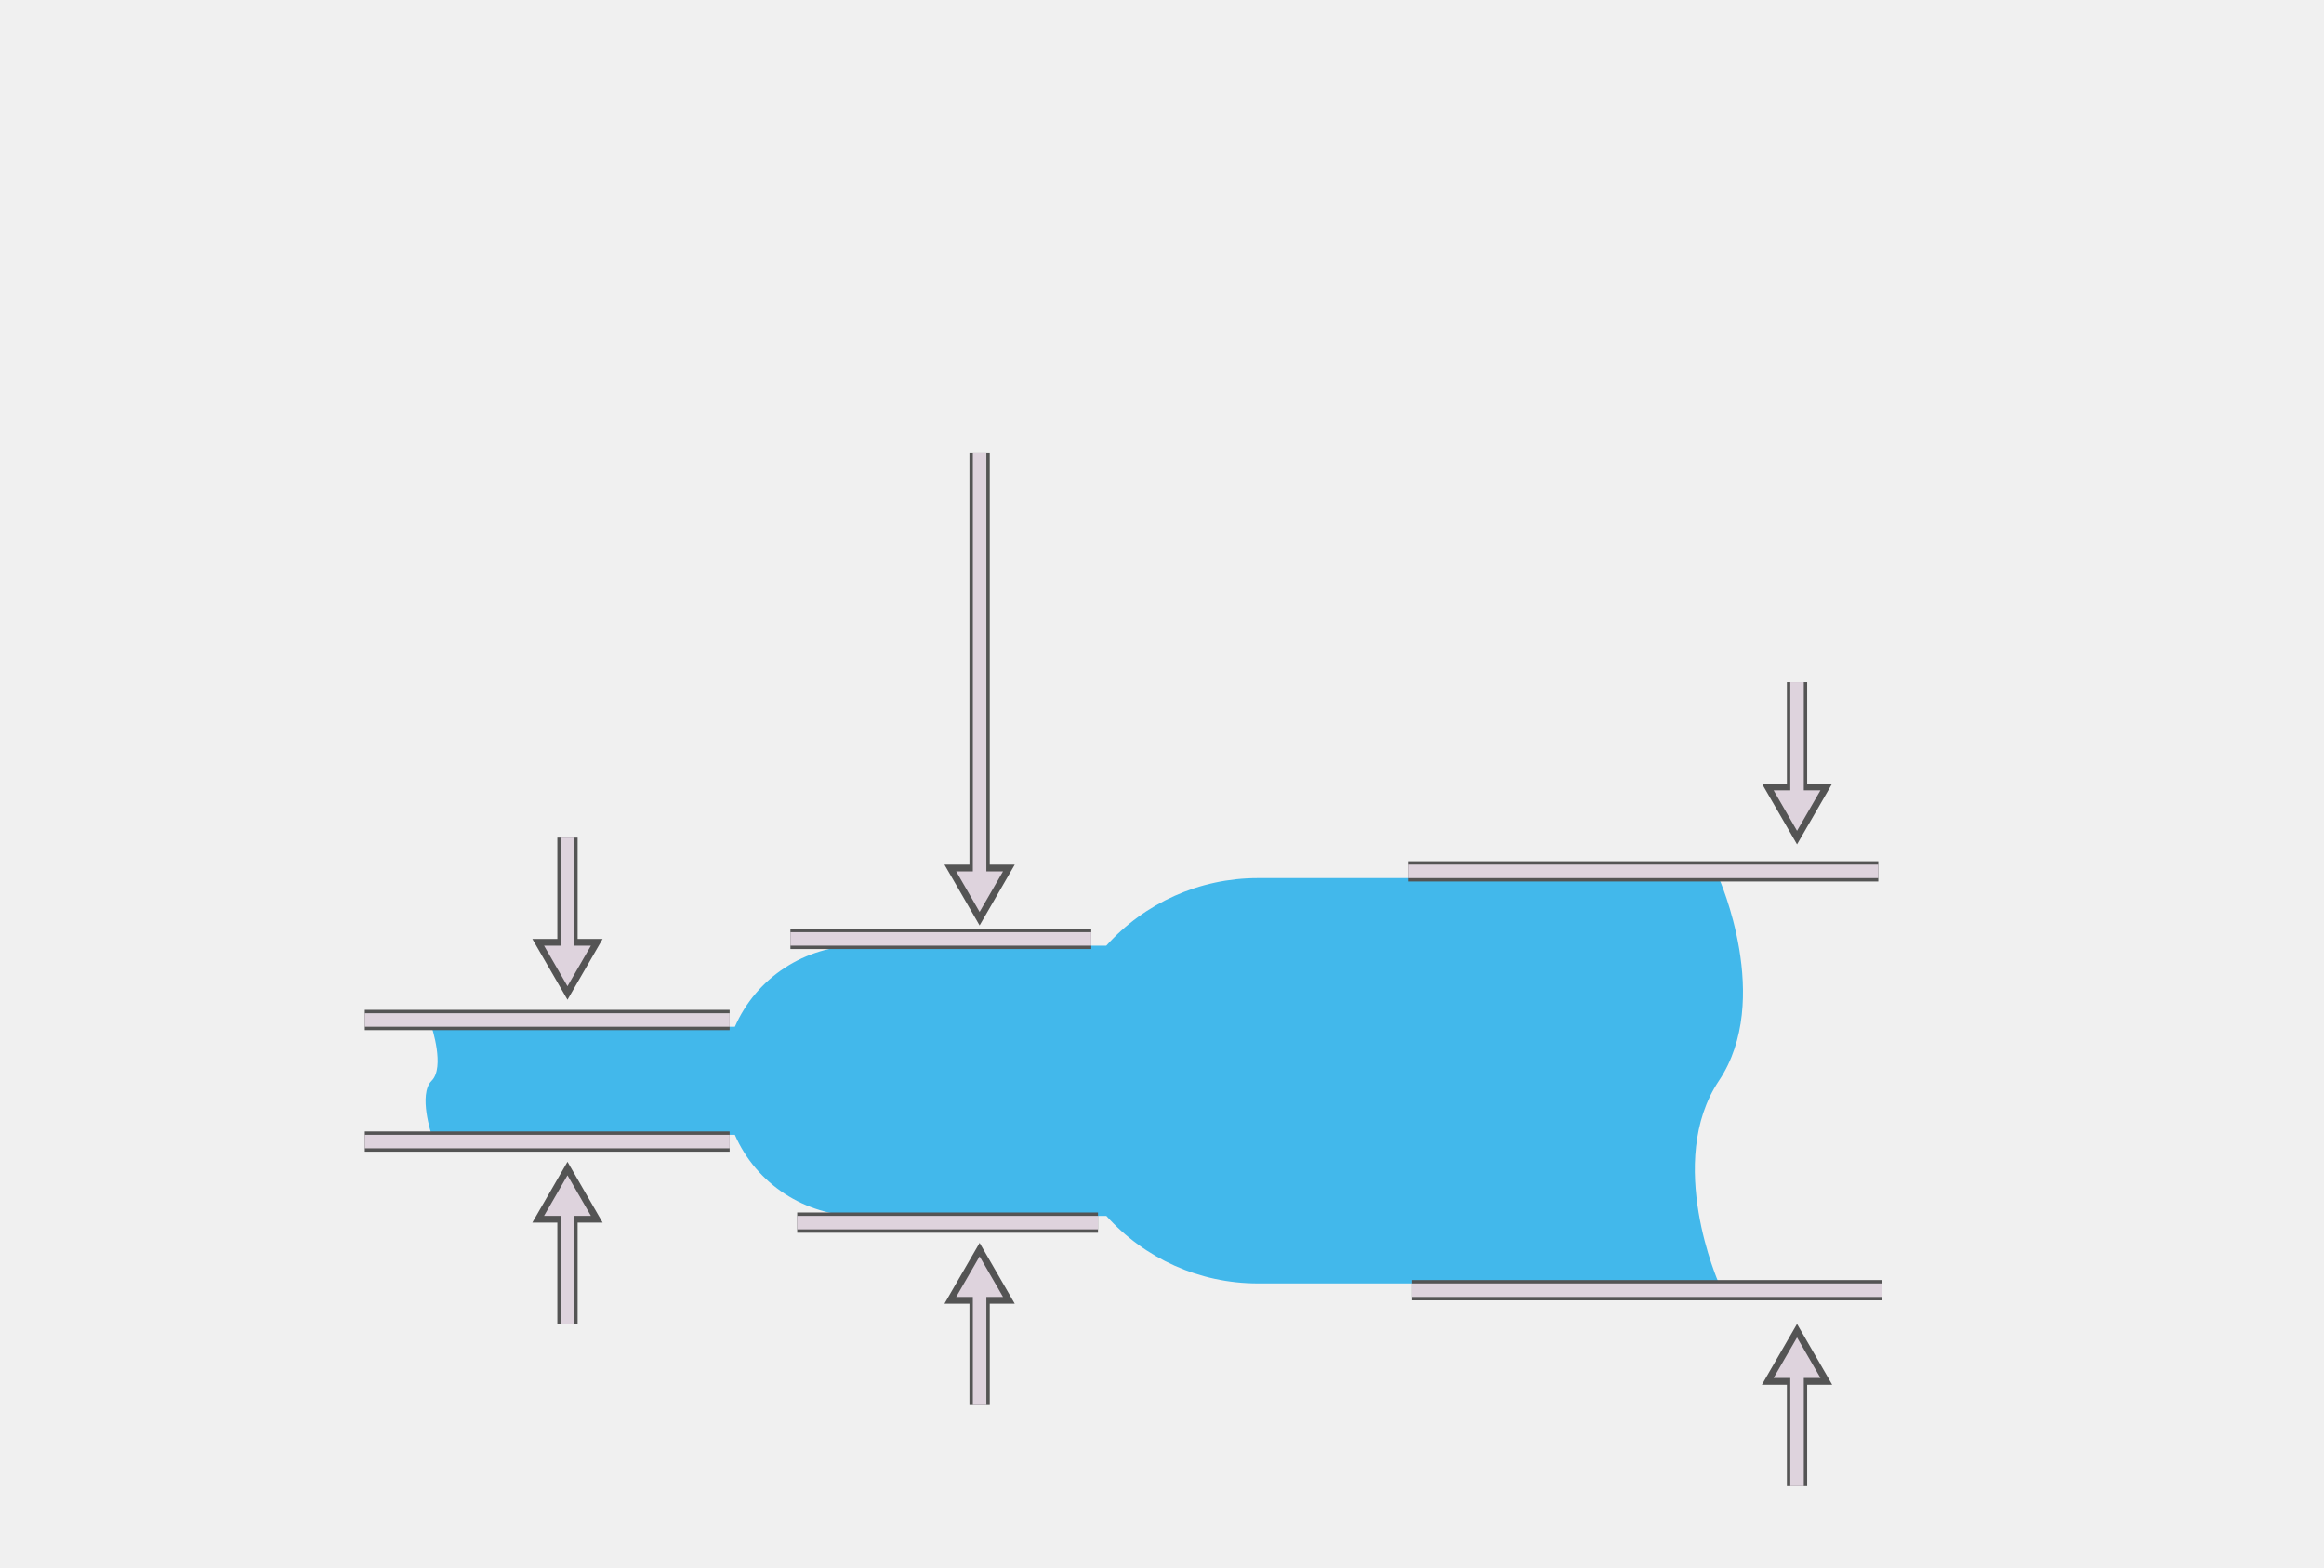
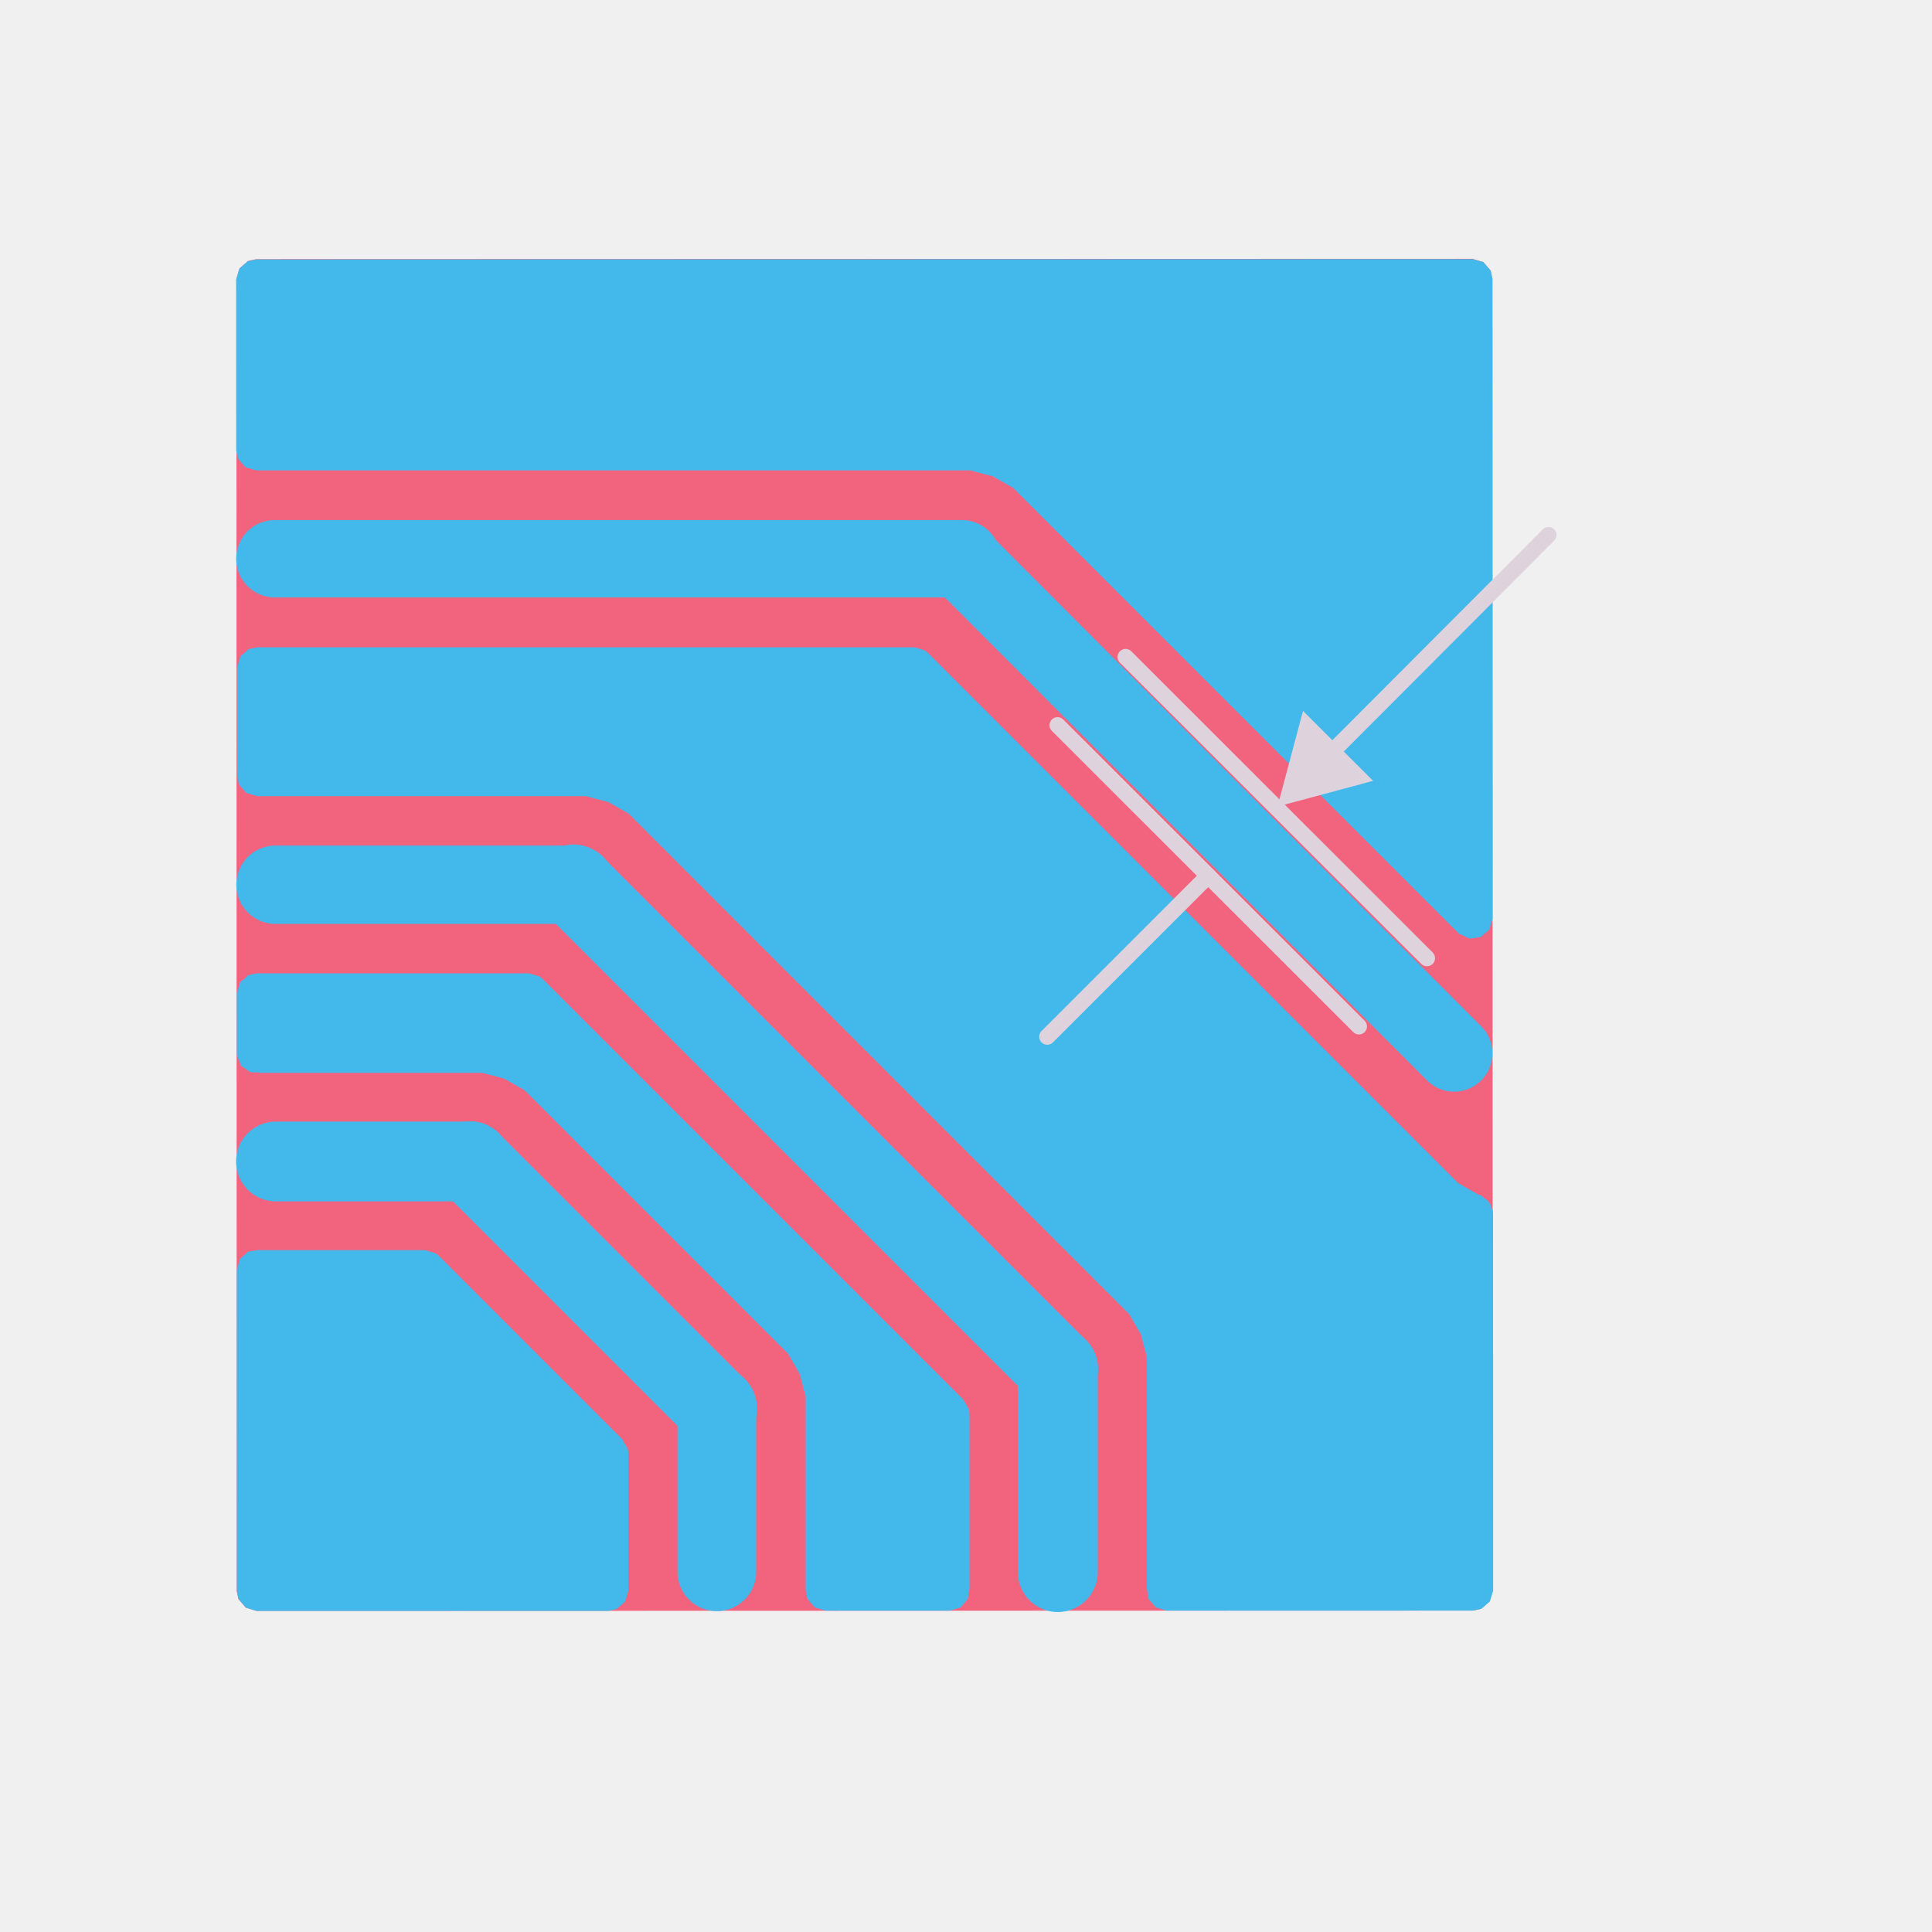
- <svg xmlns="http://www.w3.org/2000/svg" width="344" height="232" viewBox="0 0 91.017 61.383" version="1.1" id="svg5" xml:space="preserve">
-   <defs id="defs2">
-     <marker style="overflow:visible" id="marker8593" refX="0" refY="0" orient="auto-start-reverse" markerWidth="3" markerHeight="3.468" viewBox="0 0 5.324 6.155" preserveAspectRatio="xMidYMid">
-       <path transform="scale(0.5)" style="fill:context-stroke;fill-rule:evenodd;stroke:context-stroke;stroke-width:1pt" d="M 5.77,0 -2.88,5 V -5 Z" id="path8591" />
-     </marker>
-     <marker style="overflow:visible" id="TriangleStart" refX="0" refY="0" orient="auto-start-reverse" markerWidth="3" markerHeight="3.468" viewBox="0 0 5.324 6.155" preserveAspectRatio="xMidYMid">
-       <path transform="scale(0.5)" style="fill:context-stroke;fill-rule:evenodd;stroke:context-stroke;stroke-width:1pt" d="M 5.77,0 -2.88,5 V -5 Z" id="path135" />
-     </marker>
-     <marker style="overflow:visible" id="TriangleStart-6" refX="0" refY="0" orient="auto-start-reverse" markerWidth="3" markerHeight="3.468" viewBox="0 0 5.324 6.155" preserveAspectRatio="xMidYMid">
-       <path transform="scale(0.5)" style="fill:context-stroke;fill-rule:evenodd;stroke:context-stroke;stroke-width:1pt" d="M 5.77,0 -2.88,5 V -5 Z" id="path135-3" />
-     </marker>
-     <marker style="overflow:visible" id="marker8593-2" refX="0" refY="0" orient="auto-start-reverse" markerWidth="3" markerHeight="3.468" viewBox="0 0 5.324 6.155" preserveAspectRatio="xMidYMid">
-       <path transform="scale(0.5)" style="fill:context-stroke;fill-rule:evenodd;stroke:context-stroke;stroke-width:1pt" d="M 5.77,0 -2.88,5 V -5 Z" id="path8591-0" />
+ <svg xmlns="http://www.w3.org/2000/svg" version="1.1" width="250" height="250" viewBox="0 0 12.002 12.007" id="svg881">
+   <defs id="defs881">
+     <marker style="overflow:visible" id="Triangle" refX="0" refY="0" orient="auto-start-reverse" markerWidth="1" markerHeight="1" viewBox="0 0 1 1" preserveAspectRatio="xMidYMid">
+       <path transform="scale(0.5)" style="fill:context-stroke;fill-rule:evenodd;stroke:context-stroke;stroke-width:1pt" d="M 5.77,0 -2.88,5 V -5 Z" id="path882" />
    </marker>
  </defs>
-   <g id="layer1" transform="translate(33.86668,-2.116666)" style="display:inline">
-     <path id="path1014" style="color:#000000;fill:#42b8eb;fill-opacity:1;stroke-width:1;-inkscape-stroke:none" d="m 15.382,36.512 a 7.957,7.938 0 0 0 -5.923,2.647 h -9.692 a 5.305,5.292 0 0 0 -4.853,3.176 h -8.164 -3.161 -0.552 c 0,0 0.531,1.587 0,2.116 -0.531,0.529 0,2.116 0,2.116 h 0.552 3.161 8.163 a 5.305,5.292 0 0 0 4.854,3.176 H 9.462 a 7.957,7.938 0 0 0 5.921,2.644 h 0.219 8.345 9.506 c 0,0 -2.122,-4.763 0,-7.938 2.122,-3.174 0,-7.938 0,-7.938 h -9.506 -8.345 z" />
+   <g style="fill:#ded3dd;fill-opacity:1;stroke:#ded3dd;stroke-linecap:round;stroke-linejoin:round;stroke-opacity:1" id="g1" />
+   <g style="fill:none;stroke:#f2647e;stroke-width:0.5;stroke-linecap:round;stroke-linejoin:round;stroke-opacity:1" id="g563" transform="translate(-100.5144,-99.50057)">
+     <path style="fill:#f2647e;fill-opacity:1;fill-rule:evenodd;stroke:none" d="m 109.73,101.129 0.046,0.053 0.011,0.051 0.002,8.153 -0.02,0.067 -0.053,0.046 -0.051,0.011 -7.558,0.002 -0.067,-0.02 -0.046,-0.053 -0.011,-0.051 -0.002,-8.153 0.02,-0.067 0.053,-0.046 0.051,-0.011 7.558,-0.002 z" id="path459" />
  </g>
-   <g id="layer2" style="display:inline" transform="translate(-6.349987,-2.116666)">
-     <g id="g2-4" style="display:inline;stroke:#545454;stroke-opacity:1;stroke-width:0.794;stroke-dasharray:none">
-       <path style="fill:none;stroke:#545454;stroke-width:0.794;stroke-linecap:butt;stroke-linejoin:miter;stroke-dasharray:none;stroke-opacity:1" d="m 34.925,42.069 h -14.287" id="path7831-5" />
-       <path style="fill:none;stroke:#545454;stroke-width:0.794;stroke-linecap:butt;stroke-linejoin:miter;stroke-dasharray:none;stroke-opacity:1" d="m 34.925,46.831 h -14.287" id="path7833-0" />
-       <path style="fill:none;stroke:#545454;stroke-width:0.794;stroke-linecap:butt;stroke-linejoin:miter;stroke-dasharray:none;stroke-opacity:1" d="M 49.087,38.894 H 37.306" id="path10147-3" />
-       <path style="fill:none;stroke:#545454;stroke-width:0.794;stroke-linecap:butt;stroke-linejoin:miter;stroke-dasharray:none;stroke-opacity:1" d="M 49.352,50.006 H 37.571" id="path10149-6" />
-       <path style="fill:none;stroke:#545454;stroke-width:0.794;stroke-linecap:butt;stroke-linejoin:miter;stroke-dasharray:none;stroke-opacity:1" d="M 79.911,36.248 H 61.516" id="path10151-1" />
-       <path style="fill:none;stroke:#545454;stroke-width:0.794;stroke-linecap:butt;stroke-linejoin:miter;stroke-dasharray:none;stroke-opacity:1" d="M 80.043,52.652 H 61.648" id="path10153-0" />
-     </g>
-     <g id="g2" style="stroke:#ded3dd;stroke-opacity:1">
-       <path style="fill:none;stroke:#ded3dd;stroke-width:0.529;stroke-linecap:butt;stroke-linejoin:miter;stroke-dasharray:none;stroke-opacity:1" d="m 34.925,42.069 h -14.287" id="path7831" />
-       <path style="fill:none;stroke:#ded3dd;stroke-width:0.529;stroke-linecap:butt;stroke-linejoin:miter;stroke-dasharray:none;stroke-opacity:1" d="m 34.925,46.831 h -14.287" id="path7833" />
-       <path style="fill:none;stroke:#ded3dd;stroke-width:0.529;stroke-linecap:butt;stroke-linejoin:miter;stroke-dasharray:none;stroke-opacity:1" d="M 49.087,38.894 H 37.306" id="path10147" />
-       <path style="fill:none;stroke:#ded3dd;stroke-width:0.529;stroke-linecap:butt;stroke-linejoin:miter;stroke-dasharray:none;stroke-opacity:1" d="M 49.352,50.006 H 37.571" id="path10149" />
-       <path style="fill:none;stroke:#ded3dd;stroke-width:0.529;stroke-linecap:butt;stroke-linejoin:miter;stroke-dasharray:none;stroke-opacity:1" d="M 79.911,36.248 H 61.516" id="path10151" />
-       <path style="fill:none;stroke:#ded3dd;stroke-width:0.529;stroke-linecap:butt;stroke-linejoin:miter;stroke-dasharray:none;stroke-opacity:1" d="M 80.043,52.652 H 61.648" id="path10153" />
-     </g>
+   <g style="fill:none;stroke:#42b8eb;stroke-width:0.5;stroke-linecap:round;stroke-linejoin:round;stroke-opacity:1" id="g346" transform="translate(-100.5144,-99.50057)">
+     <path d="m 106.488,102.981 3.061,3.066" id="path339" style="stroke-width:0.476;stroke-dasharray:none" />
+     <path d="m 102.22,102.973 h 4.27" id="path340" style="stroke-width:0.481" />
+     <path d="m 102.224,104.999 h 1.866" id="path341" style="stroke-width:0.487" />
+     <path d="m 104.077,104.999 3.009,3.009" id="path342" />
+     <path d="m 107.086,108.004 v 1.267" id="path343" style="stroke-width:0.496" />
+     <path d="m 104.967,108.242 v 1.027" id="path344" style="stroke-width:0.489" />
+     <path d="m 103.433,106.719 1.534,1.534" id="path345" />
+     <path d="m 102.227,106.719 h 1.21" id="path346" style="stroke-width:0.496" />
  </g>
-   <g id="layer6" transform="translate(-6.349987,-2.116666)">
-     <g id="g1-6" style="opacity:1;stroke:#545454;stroke-width:0.794;stroke-dasharray:none;stroke-opacity:1;fill:#ffffff;fill-opacity:1">
-       <path style="display:inline;fill:#ffffff;stroke:#545454;stroke-width:0.794;stroke-linecap:butt;stroke-linejoin:miter;stroke-dasharray:none;stroke-opacity:1;marker-end:url(#TriangleStart-6);fill-opacity:1" d="m 28.575,34.925 v 4.762" id="path7835-1" />
-       <path style="display:inline;fill:#ffffff;stroke:#545454;stroke-width:0.794;stroke-linecap:butt;stroke-linejoin:miter;stroke-dasharray:none;stroke-opacity:1;marker-start:url(#marker8593-2);fill-opacity:1" d="m 28.575,49.212 v 4.762" id="path7837-5" />
-       <path style="display:inline;fill:#ffffff;stroke:#545454;stroke-width:0.794;stroke-linecap:butt;stroke-linejoin:miter;stroke-dasharray:none;stroke-opacity:1;marker-end:url(#TriangleStart-6);fill-opacity:1" d="m 76.729,28.84 v 4.762" id="path10940-5" />
-       <path style="display:inline;fill:#ffffff;stroke:#545454;stroke-width:0.794;stroke-linecap:butt;stroke-linejoin:miter;stroke-dasharray:none;stroke-opacity:1;marker-start:url(#marker8593-2);fill-opacity:1" d="m 76.729,55.562 v 4.762" id="path10942-4" />
-       <path style="display:inline;fill:#ffffff;stroke:#545454;stroke-width:0.794;stroke-linecap:butt;stroke-linejoin:miter;stroke-dasharray:none;stroke-opacity:1;marker-end:url(#TriangleStart-6);fill-opacity:1" d="M 44.715,19.844 V 36.777" id="path14760-7" />
-       <path style="display:inline;fill:#ffffff;stroke:#545454;stroke-width:0.794;stroke-linecap:butt;stroke-linejoin:miter;stroke-dasharray:none;stroke-opacity:1;marker-start:url(#marker8593-2);fill-opacity:1" d="m 44.715,52.388 v 4.762" id="path14762-6" />
-     </g>
-     <g id="g1" style="stroke:#ded3dd;stroke-opacity:1;stroke-width:0.529;stroke-dasharray:none">
-       <path style="display:inline;fill:none;stroke:#ded3dd;stroke-width:0.529;stroke-linecap:butt;stroke-linejoin:miter;stroke-dasharray:none;stroke-opacity:1;marker-end:url(#TriangleStart)" d="m 28.575,34.925 v 4.762" id="path7835" />
-       <path style="display:inline;fill:none;stroke:#ded3dd;stroke-width:0.529;stroke-linecap:butt;stroke-linejoin:miter;stroke-dasharray:none;stroke-opacity:1;marker-start:url(#marker8593)" d="m 28.575,49.212 v 4.762" id="path7837" />
-       <path style="display:inline;fill:none;stroke:#ded3dd;stroke-width:0.529;stroke-linecap:butt;stroke-linejoin:miter;stroke-dasharray:none;stroke-opacity:1;marker-end:url(#TriangleStart)" d="m 76.729,28.84 v 4.762" id="path10940" />
-       <path style="display:inline;fill:none;stroke:#ded3dd;stroke-width:0.529;stroke-linecap:butt;stroke-linejoin:miter;stroke-dasharray:none;stroke-opacity:1;marker-start:url(#marker8593)" d="m 76.729,55.562 v 4.762" id="path10942" />
-       <path style="display:inline;fill:none;stroke:#ded3dd;stroke-width:0.529;stroke-linecap:butt;stroke-linejoin:miter;stroke-dasharray:none;stroke-opacity:1;marker-end:url(#TriangleStart)" d="M 44.715,19.844 V 36.777" id="path14760" />
-       <path style="display:inline;fill:none;stroke:#ded3dd;stroke-width:0.529;stroke-linecap:butt;stroke-linejoin:miter;stroke-dasharray:none;stroke-opacity:1;marker-start:url(#marker8593)" d="m 44.715,52.388 v 4.762" id="path14762" />
-     </g>
+   <g style="fill:none;stroke:#42b8eb;stroke-width:0.2;stroke-linecap:round;stroke-linejoin:round;stroke-opacity:1" id="g353" transform="translate(-100.5144,-99.50057)">
+     <path style="fill:#42b8eb;fill-opacity:1;fill-rule:evenodd;stroke:none" d="m 109.73,101.129 0.046,0.053 0.011,0.051 9e-4,3.978 -0.02,0.067 -0.053,0.046 -0.069,0.01 -0.064,-0.029 -0.007,-0.006 -2.766,-2.766 v 0 l -0.126,-0.072 v 0 l -0.035,-0.009 -0.105,-0.028 h -4.439 l -0.067,-0.02 -0.046,-0.053 -0.011,-0.051 -3e-4,-1.063 0.02,-0.067 0.053,-0.046 0.051,-0.011 7.558,-0.002 z" id="path350" />
+     <path style="fill:#42b8eb;fill-opacity:1;fill-rule:evenodd;stroke:none" d="m 106.26,103.543 0.021,0.017 3.293,3.293 0.126,0.072 0.013,0.004 0.014,0.008 0.014,0.014 0.017,0.01 0.007,0.014 0.011,0.011 0.004,0.019 0.009,0.018 0.002,0.021 5e-4,2.342 -0.02,0.067 -0.053,0.046 -0.051,0.011 -1.905,4e-4 -0.067,-0.02 -0.046,-0.053 -0.009,-0.06 h -0.001 v -1.443 0 l -0.037,-0.14 -0.072,-0.126 -0.102,-0.102 -3.009,-3.009 -0.126,-0.072 v 0 l -0.035,-0.009 -0.105,-0.028 h -2.044 l -0.067,-0.02 -0.046,-0.053 -0.011,-0.051 -1e-4,-0.677 0.02,-0.067 0.053,-0.046 0.052,-0.011 h 4.087 z" id="path351" />
+     <path style="fill:#42b8eb;fill-opacity:1;fill-rule:evenodd;stroke:none" d="m 103.865,105.569 0.021,0.017 2.614,2.614 0.034,0.061 0.003,0.026 v 1.083 3e-4 2e-4 0.008 h -0.001 l -0.01,0.061 -0.046,0.052 -0.066,0.019 -0.771,2e-4 -0.067,-0.02 -0.046,-0.053 -0.011,-0.051 v -1.207 0 l -0.037,-0.14 -0.072,-0.126 -1.637,-1.637 -0.126,-0.072 v 0 l -0.024,-0.007 v 0 l -0.058,-0.015 -0.058,-0.015 h -1.374 v 0 l -0.008,10e-4 -5e-4,-0.003 -0.055,-10e-4 -0.058,-0.039 -0.027,-0.064 -9e-4,-0.015 -1e-4,-0.373 0.02,-0.067 0.053,-0.046 0.051,-0.011 h 1.692 z" id="path352" />
+     <path style="fill:#42b8eb;fill-opacity:1;fill-rule:evenodd;stroke:none" d="m 102.125,107.269 0.006,8e-4 v 0 h 1.022 l 0.067,0.02 0.021,0.017 1.139,1.139 0.034,0.061 0.003,0.026 v 0.855 l -0.02,0.067 -0.053,0.046 -0.051,0.011 -2.185,5e-4 -0.067,-0.02 -0.046,-0.053 -0.011,-0.051 -6e-4,-1.997 0.02,-0.067 0.053,-0.046 0.069,-0.01 v -1e-4 l 3e-4,1e-4 4e-4,-1e-4 z" id="path353" />
+   </g>
+   <g style="fill:none;stroke:#ded3dd;stroke-width:0.1;stroke-linecap:round;stroke-linejoin:round;stroke-opacity:1" id="g572">
+     <path d="m 8.188,4.761 1.433,-1.436" id="path564" style="marker-start:url(#Triangle)" />
+     <path d="m 7.506,5.443 -1,1" id="path565" />
+     <path d="m 6.993,4.083 1.873,1.872" id="path566" />
+     <path d="m 6.57,4.507 1.873,1.872" id="path567" />
  </g>
</svg>
